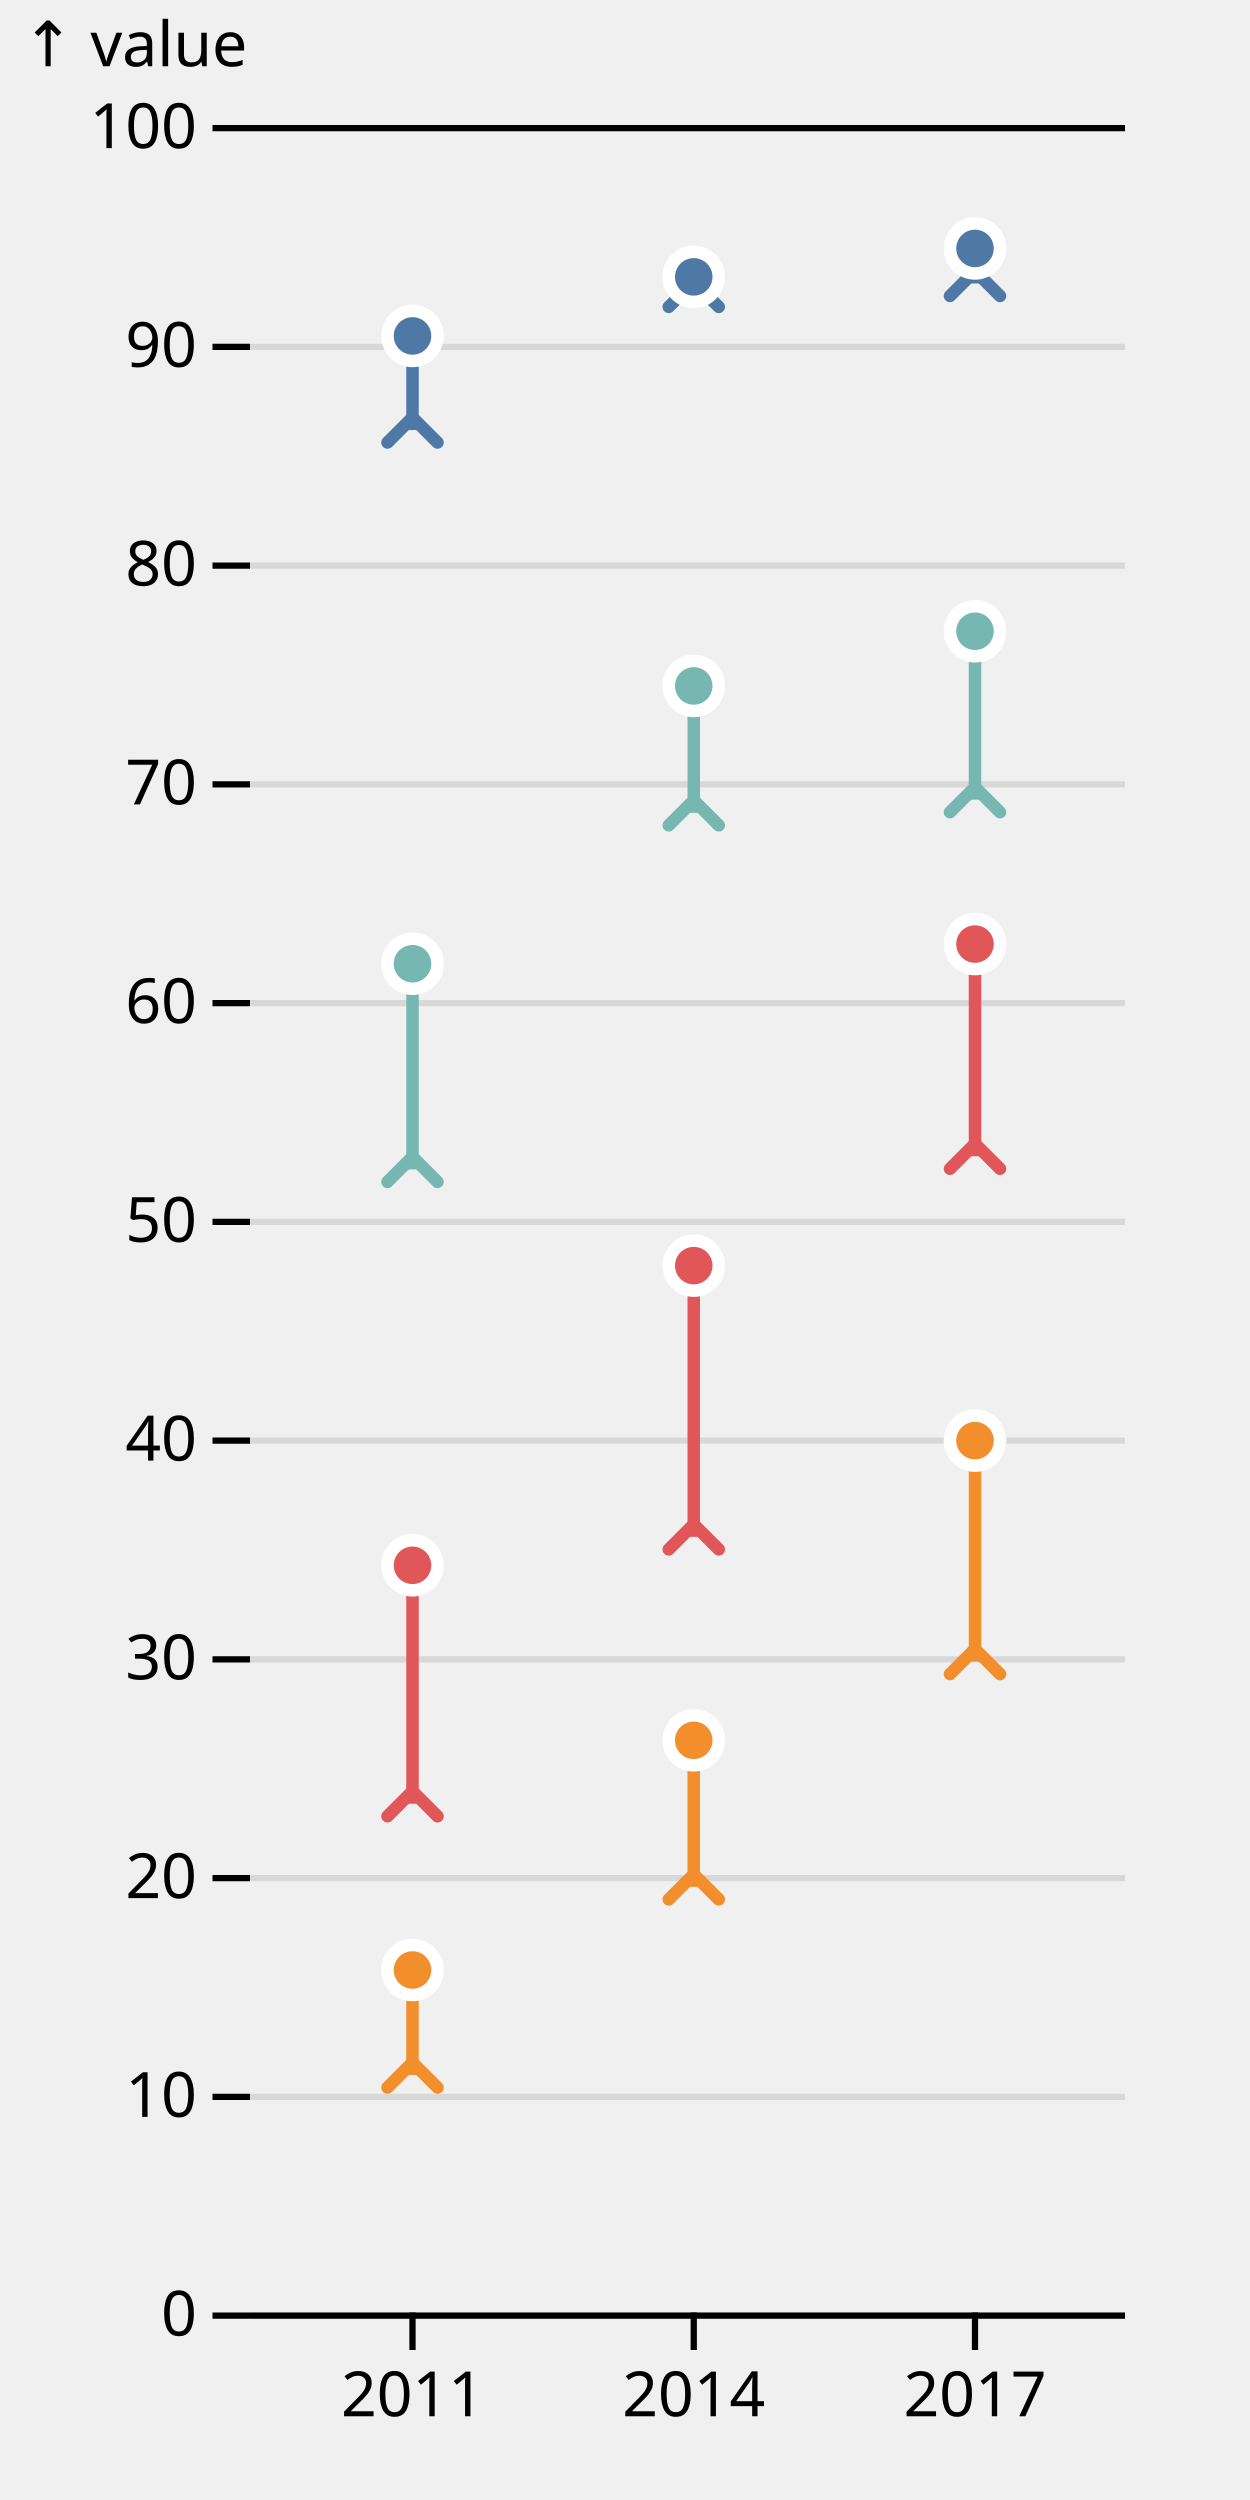
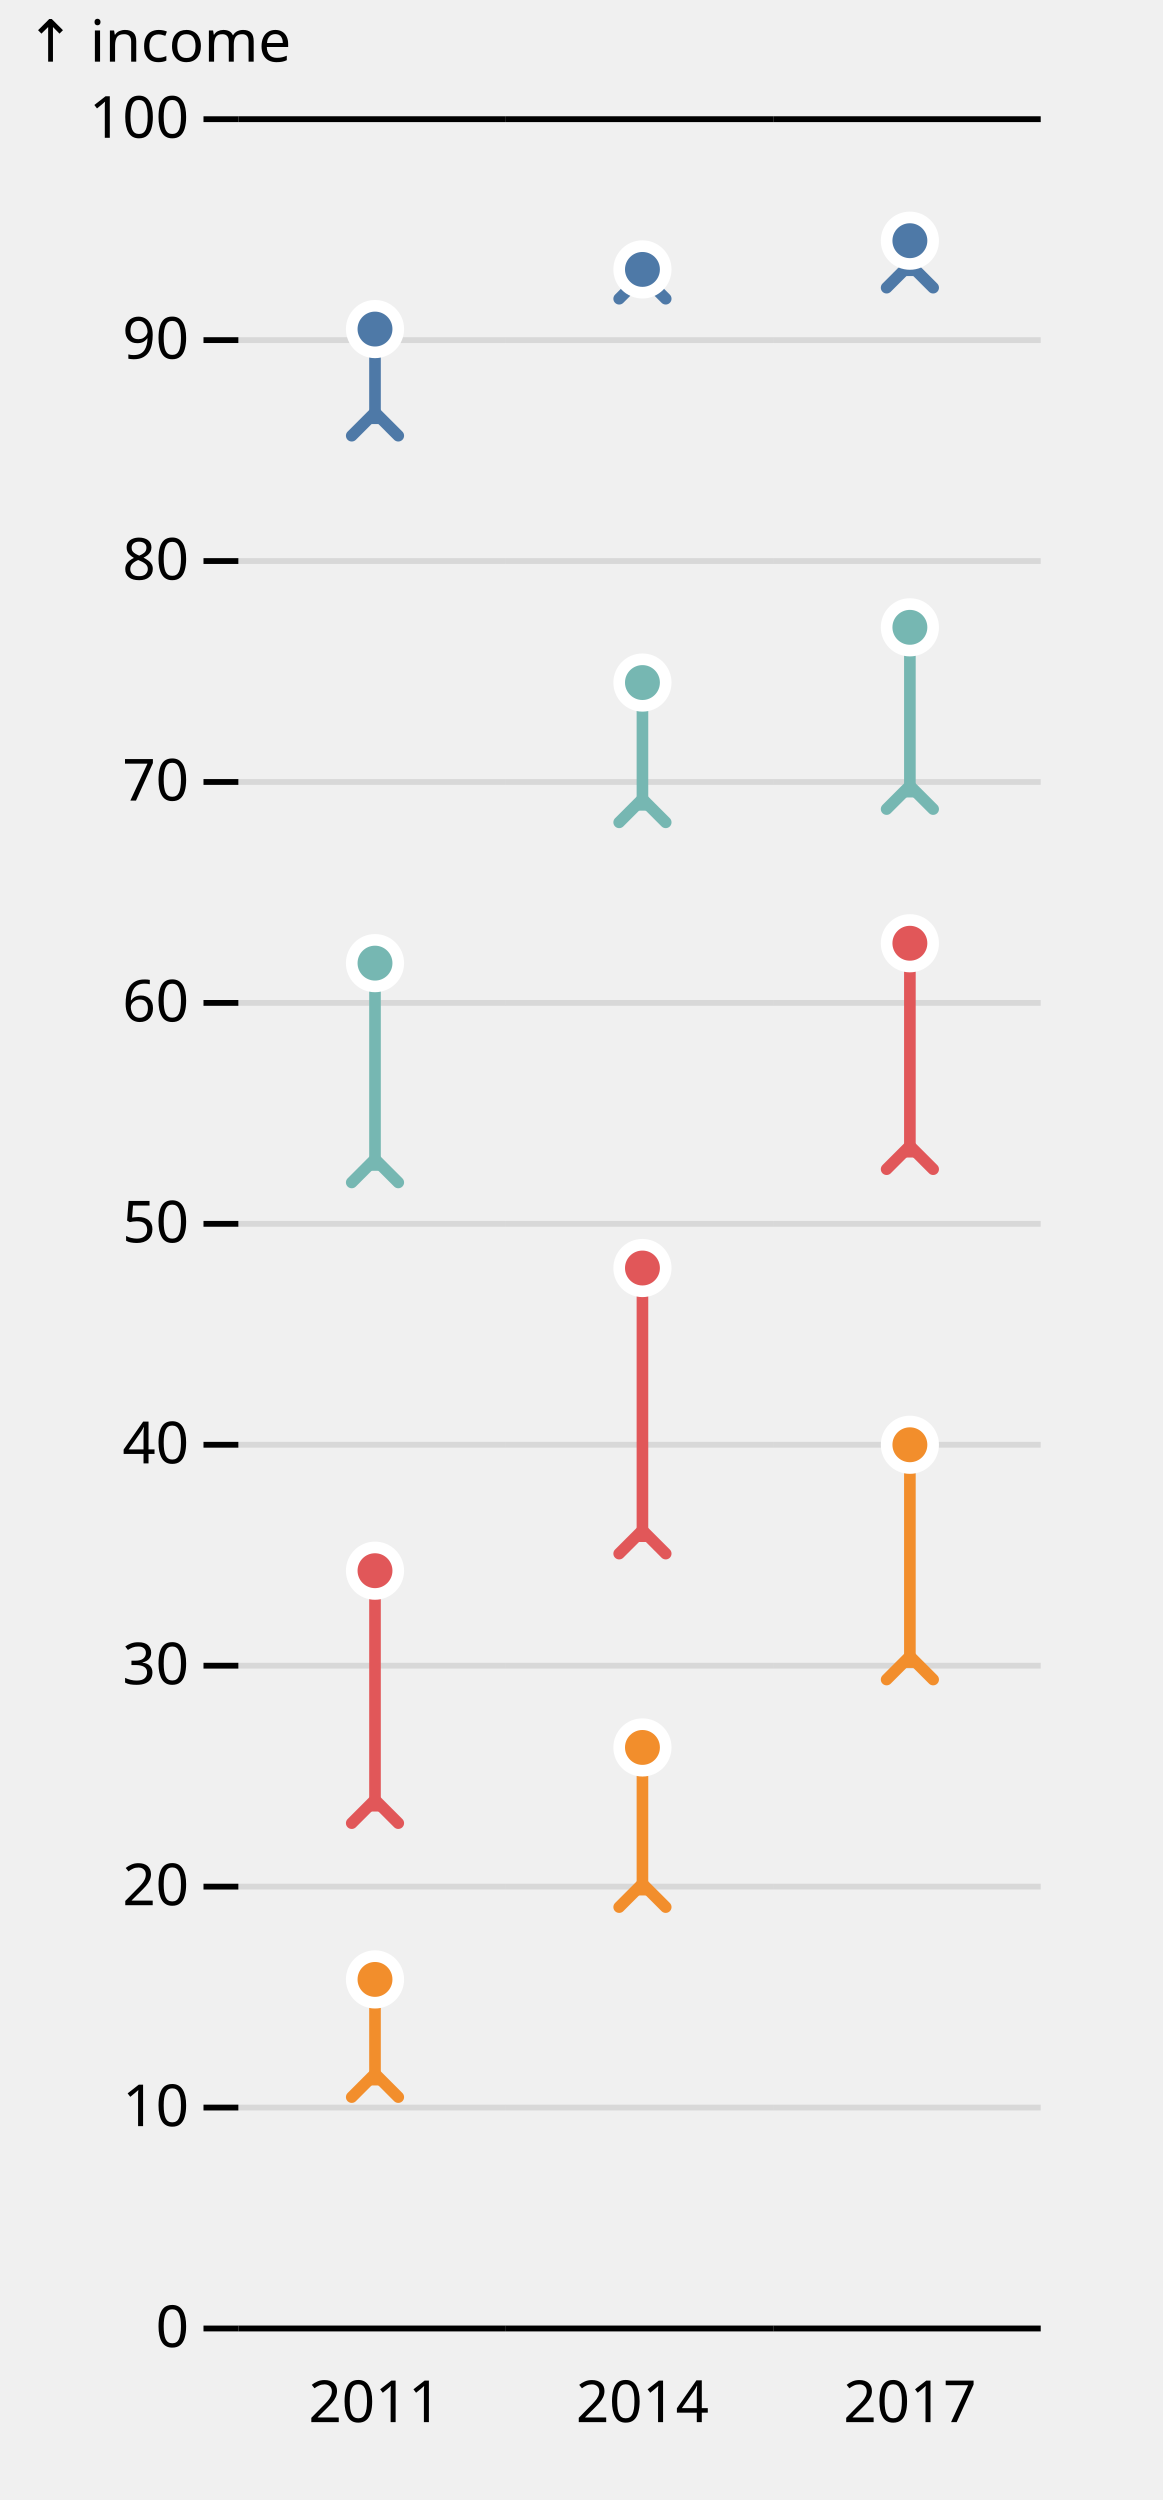
- <svg xmlns="http://www.w3.org/2000/svg" class="plot" fill="currentColor" font-family="system-ui, sans-serif" font-size="10" text-anchor="middle" width="200" height="400" viewBox="0 0 200 400">
+ <svg xmlns="http://www.w3.org/2000/svg" class="plot" fill="currentColor" font-family="system-ui, sans-serif" font-size="10" text-anchor="middle" width="200" height="430" viewBox="0 0 200 430">
  <style>
    .plot {
      display: block;
      background: white;
      height: auto;
      height: intrinsic;
      max-width: 100%;
    }

    .plot text,
    .plot tspan {
      white-space: pre;
    }
  </style>
-   <g aria-label="y-axis tick" fill="none" stroke="currentColor" transform="translate(0,0.5)">
-     <path transform="translate(40,370)" d="M0,0L-6,0" />
-     <path transform="translate(40,335)" d="M0,0L-6,0" />
-     <path transform="translate(40,300)" d="M0,0L-6,0" />
-     <path transform="translate(40,265)" d="M0,0L-6,0" />
-     <path transform="translate(40,230)" d="M0,0L-6,0" />
-     <path transform="translate(40,195)" d="M0,0L-6,0" />
-     <path transform="translate(40,160)" d="M0,0L-6,0" />
-     <path transform="translate(40,125)" d="M0,0L-6,0" />
-     <path transform="translate(40,90)" d="M0,0L-6,0" />
-     <path transform="translate(40,55)" d="M0,0L-6,0" />
-     <path transform="translate(40,20)" d="M0,0L-6,0" />
-   </g>
-   <g aria-label="y-axis tick label" text-anchor="end" font-variant="tabular-nums" transform="translate(-8.5,0.5)">
-     <text y="0.32em" transform="translate(40,370)">0</text>
-     <text y="0.32em" transform="translate(40,335)">10</text>
-     <text y="0.32em" transform="translate(40,300)">20</text>
-     <text y="0.32em" transform="translate(40,265)">30</text>
-     <text y="0.32em" transform="translate(40,230)">40</text>
-     <text y="0.32em" transform="translate(40,195)">50</text>
-     <text y="0.32em" transform="translate(40,160)">60</text>
-     <text y="0.32em" transform="translate(40,125)">70</text>
-     <text y="0.32em" transform="translate(40,90)">80</text>
-     <text y="0.32em" transform="translate(40,55)">90</text>
-     <text y="0.32em" transform="translate(40,20)">100</text>
+   <g aria-label="fx-axis tick label" transform="translate(0.5,9.5)">
+     <g transform="translate(1,0)">
+       <text y="0.71em" transform="translate(63,400)">2011</text>
+     </g>
+     <g transform="translate(47,0)">
+       <text y="0.71em" transform="translate(63,400)">2014</text>
+     </g>
+     <g transform="translate(93,0)">
+       <text y="0.71em" transform="translate(63,400)">2017</text>
+     </g>
+   </g>
+   <g aria-label="y-axis tick" transform="translate(0,0.5)">
+     <g fill="none" stroke="currentColor" transform="translate(1,0)">
+       <path transform="translate(40,400)" d="M0,0L-6,0" />
+       <path transform="translate(40,362)" d="M0,0L-6,0" />
+       <path transform="translate(40,324)" d="M0,0L-6,0" />
+       <path transform="translate(40,286)" d="M0,0L-6,0" />
+       <path transform="translate(40,248)" d="M0,0L-6,0" />
+       <path transform="translate(40,210)" d="M0,0L-6,0" />
+       <path transform="translate(40,172)" d="M0,0L-6,0" />
+       <path transform="translate(40,134)" d="M0,0L-6,0" />
+       <path transform="translate(40,96)" d="M0,0L-6,0" />
+       <path transform="translate(40,58)" d="M0,0L-6,0" />
+       <path transform="translate(40,20)" d="M0,0L-6,0" />
+     </g>
+   </g>
+   <g aria-label="y-axis tick label" transform="translate(-8.5,0.5)">
+     <g text-anchor="end" font-variant="tabular-nums" transform="translate(1,0)">
+       <text y="0.32em" transform="translate(40,400)">0</text>
+       <text y="0.32em" transform="translate(40,362)">10</text>
+       <text y="0.32em" transform="translate(40,324)">20</text>
+       <text y="0.32em" transform="translate(40,286)">30</text>
+       <text y="0.32em" transform="translate(40,248)">40</text>
+       <text y="0.32em" transform="translate(40,210)">50</text>
+       <text y="0.32em" transform="translate(40,172)">60</text>
+       <text y="0.32em" transform="translate(40,134)">70</text>
+       <text y="0.32em" transform="translate(40,96)">80</text>
+       <text y="0.32em" transform="translate(40,58)">90</text>
+       <text y="0.32em" transform="translate(40,20)">100</text>
+     </g>
  </g>
  <g aria-label="y-axis label" text-anchor="start" transform="translate(-36.5,-16.5)">
-     <text y="0.71em" transform="translate(40,20)">↑ value</text>
-   </g>
-   <g aria-label="x-axis tick" fill="none" stroke="currentColor" transform="translate(21,0)">
-     <path transform="translate(45,370)" d="M0,0L0,6" />
-     <path transform="translate(90,370)" d="M0,0L0,6" />
-     <path transform="translate(135,370)" d="M0,0L0,6" />
-   </g>
-   <g aria-label="x-axis tick label" transform="translate(21,9.5)">
-     <text y="0.71em" transform="translate(45,370)">2011</text>
-     <text y="0.71em" transform="translate(90,370)">2014</text>
-     <text y="0.71em" transform="translate(135,370)">2017</text>
-   </g>
-   <g aria-label="y-grid" stroke="currentColor" stroke-opacity="0.1" transform="translate(0,0.5)">
-     <line x1="40" x2="180" y1="370" y2="370" />
-     <line x1="40" x2="180" y1="335" y2="335" />
-     <line x1="40" x2="180" y1="300" y2="300" />
-     <line x1="40" x2="180" y1="265" y2="265" />
-     <line x1="40" x2="180" y1="230" y2="230" />
-     <line x1="40" x2="180" y1="195" y2="195" />
-     <line x1="40" x2="180" y1="160" y2="160" />
-     <line x1="40" x2="180" y1="125" y2="125" />
-     <line x1="40" x2="180" y1="90" y2="90" />
-     <line x1="40" x2="180" y1="55" y2="55" />
-     <line x1="40" x2="180" y1="20" y2="20" />
-   </g>
-   <g aria-label="rule" stroke="currentColor" transform="translate(0,0.5)">
-     <line x1="40" x2="180" y1="370" y2="370" />
-     <line x1="40" x2="180" y1="20" y2="20" />
-   </g>
-   <g aria-label="link" fill="none" stroke-width="2" stroke-miterlimit="1" transform="translate(21,0.5)">
-     <marker viewBox="-5 -5 10 10" markerWidth="6.67" markerHeight="6.67" orient="auto" fill="none" stroke="#4e79a7" stroke-width="1.5" stroke-linecap="round" stroke-linejoin="round" id="plot-marker-1">
-       <path d="M-1.5,-3l3,3l-3,3" />
-     </marker>
-     <marker viewBox="-5 -5 10 10" markerWidth="6.67" markerHeight="6.67" fill="#4e79a7" stroke="white" stroke-width="1.5" id="plot-marker-2">
-       <circle r="3" />
-     </marker>
-     <path d="M45,68.3L45,53.25" stroke="#4e79a7" marker-start="url(#plot-marker-1)" marker-end="url(#plot-marker-2)" />
-     <path d="M90,46.6L90,43.8" stroke="#4e79a7" marker-start="url(#plot-marker-1)" marker-end="url(#plot-marker-2)" />
-     <path d="M135,44.85L135,39.25" stroke="#4e79a7" marker-start="url(#plot-marker-1)" marker-end="url(#plot-marker-2)" />
-     <marker viewBox="-5 -5 10 10" markerWidth="6.67" markerHeight="6.67" orient="auto" fill="none" stroke="#f28e2c" stroke-width="1.5" stroke-linecap="round" stroke-linejoin="round" id="plot-marker-3">
-       <path d="M-1.5,-3l3,3l-3,3" />
-     </marker>
-     <marker viewBox="-5 -5 10 10" markerWidth="6.67" markerHeight="6.67" fill="#f28e2c" stroke="white" stroke-width="1.5" id="plot-marker-4">
-       <circle r="3" />
-     </marker>
-     <path d="M45,331.5L45,314.7" stroke="#f28e2c" marker-start="url(#plot-marker-3)" marker-end="url(#plot-marker-4)" />
-     <path d="M90,301.4L90,277.95" stroke="#f28e2c" marker-start="url(#plot-marker-3)" marker-end="url(#plot-marker-4)" />
-     <path d="M135,265.35L135,230" stroke="#f28e2c" marker-start="url(#plot-marker-3)" marker-end="url(#plot-marker-4)" />
-     <marker viewBox="-5 -5 10 10" markerWidth="6.67" markerHeight="6.67" orient="auto" fill="none" stroke="#e15759" stroke-width="1.5" stroke-linecap="round" stroke-linejoin="round" id="plot-marker-5">
-       <path d="M-1.5,-3l3,3l-3,3" />
-     </marker>
-     <marker viewBox="-5 -5 10 10" markerWidth="6.67" markerHeight="6.67" fill="#e15759" stroke="white" stroke-width="1.5" id="plot-marker-6">
-       <circle r="3" />
-     </marker>
-     <path d="M45,288.1L45,249.95" stroke="#e15759" marker-start="url(#plot-marker-5)" marker-end="url(#plot-marker-6)" />
-     <path d="M90,245.4L90,202" stroke="#e15759" marker-start="url(#plot-marker-5)" marker-end="url(#plot-marker-6)" />
-     <path d="M135,184.5L135,150.55" stroke="#e15759" marker-start="url(#plot-marker-5)" marker-end="url(#plot-marker-6)" />
-     <marker viewBox="-5 -5 10 10" markerWidth="6.67" markerHeight="6.67" orient="auto" fill="none" stroke="#76b7b2" stroke-width="1.5" stroke-linecap="round" stroke-linejoin="round" id="plot-marker-7">
-       <path d="M-1.5,-3l3,3l-3,3" />
-     </marker>
-     <marker viewBox="-5 -5 10 10" markerWidth="6.67" markerHeight="6.67" fill="#76b7b2" stroke="white" stroke-width="1.5" id="plot-marker-8">
-       <circle r="3" />
-     </marker>
-     <path d="M45,186.6L45,153.7" stroke="#76b7b2" marker-start="url(#plot-marker-7)" marker-end="url(#plot-marker-8)" />
-     <path d="M90,129.55L90,109.25" stroke="#76b7b2" marker-start="url(#plot-marker-7)" marker-end="url(#plot-marker-8)" />
-     <path d="M135,127.45L135,100.5" stroke="#76b7b2" marker-start="url(#plot-marker-7)" marker-end="url(#plot-marker-8)" />
+     <text y="0.71em" transform="translate(41,20)">↑ income</text>
+   </g>
+   <g aria-label="y-grid" transform="translate(0,0.5)">
+     <g stroke="currentColor" stroke-opacity="0.1" transform="translate(1,0)">
+       <line x1="40" x2="86" y1="400" y2="400" />
+       <line x1="40" x2="86" y1="362" y2="362" />
+       <line x1="40" x2="86" y1="324" y2="324" />
+       <line x1="40" x2="86" y1="286" y2="286" />
+       <line x1="40" x2="86" y1="248" y2="248" />
+       <line x1="40" x2="86" y1="210" y2="210" />
+       <line x1="40" x2="86" y1="172" y2="172" />
+       <line x1="40" x2="86" y1="134" y2="134" />
+       <line x1="40" x2="86" y1="96" y2="96" />
+       <line x1="40" x2="86" y1="58" y2="58" />
+       <line x1="40" x2="86" y1="20" y2="20" />
+     </g>
+     <g stroke="currentColor" stroke-opacity="0.1" transform="translate(47,0)">
+       <line x1="40" x2="86" y1="400" y2="400" />
+       <line x1="40" x2="86" y1="362" y2="362" />
+       <line x1="40" x2="86" y1="324" y2="324" />
+       <line x1="40" x2="86" y1="286" y2="286" />
+       <line x1="40" x2="86" y1="248" y2="248" />
+       <line x1="40" x2="86" y1="210" y2="210" />
+       <line x1="40" x2="86" y1="172" y2="172" />
+       <line x1="40" x2="86" y1="134" y2="134" />
+       <line x1="40" x2="86" y1="96" y2="96" />
+       <line x1="40" x2="86" y1="58" y2="58" />
+       <line x1="40" x2="86" y1="20" y2="20" />
+     </g>
+     <g stroke="currentColor" stroke-opacity="0.1" transform="translate(93,0)">
+       <line x1="40" x2="86" y1="400" y2="400" />
+       <line x1="40" x2="86" y1="362" y2="362" />
+       <line x1="40" x2="86" y1="324" y2="324" />
+       <line x1="40" x2="86" y1="286" y2="286" />
+       <line x1="40" x2="86" y1="248" y2="248" />
+       <line x1="40" x2="86" y1="210" y2="210" />
+       <line x1="40" x2="86" y1="172" y2="172" />
+       <line x1="40" x2="86" y1="134" y2="134" />
+       <line x1="40" x2="86" y1="96" y2="96" />
+       <line x1="40" x2="86" y1="58" y2="58" />
+       <line x1="40" x2="86" y1="20" y2="20" />
+     </g>
+   </g>
+   <g aria-label="rule" transform="translate(0,0.5)">
+     <g stroke="currentColor" transform="translate(1,0)">
+       <line x1="40" x2="86" y1="400" y2="400" />
+       <line x1="40" x2="86" y1="20" y2="20" />
+     </g>
+     <g stroke="currentColor" transform="translate(47,0)">
+       <line x1="40" x2="86" y1="400" y2="400" />
+       <line x1="40" x2="86" y1="20" y2="20" />
+     </g>
+     <g stroke="currentColor" transform="translate(93,0)">
+       <line x1="40" x2="86" y1="400" y2="400" />
+       <line x1="40" x2="86" y1="20" y2="20" />
+     </g>
+   </g>
+   <g aria-label="link" transform="translate(0.5,0.5)">
+     <g fill="none" stroke-width="2" stroke-miterlimit="1" transform="translate(1,0)">
+       <marker viewBox="-5 -5 10 10" markerWidth="6.67" markerHeight="6.67" orient="auto" fill="none" stroke="#4e79a7" stroke-width="1.5" stroke-linecap="round" stroke-linejoin="round" id="plot-marker-1">
+         <path d="M-1.5,-3l3,3l-3,3" />
+       </marker>
+       <marker viewBox="-5 -5 10 10" markerWidth="6.67" markerHeight="6.67" fill="#4e79a7" stroke="white" stroke-width="1.5" id="plot-marker-2">
+         <circle r="3" />
+       </marker>
+       <path d="M63,72.44L63,56.1" stroke="#4e79a7" marker-start="url(#plot-marker-1)" marker-end="url(#plot-marker-2)" />
+       <marker viewBox="-5 -5 10 10" markerWidth="6.67" markerHeight="6.67" orient="auto" fill="none" stroke="#f28e2c" stroke-width="1.5" stroke-linecap="round" stroke-linejoin="round" id="plot-marker-3">
+         <path d="M-1.5,-3l3,3l-3,3" />
+       </marker>
+       <marker viewBox="-5 -5 10 10" markerWidth="6.67" markerHeight="6.67" fill="#f28e2c" stroke="white" stroke-width="1.5" id="plot-marker-4">
+         <circle r="3" />
+       </marker>
+       <path d="M63,358.2L63,339.96" stroke="#f28e2c" marker-start="url(#plot-marker-3)" marker-end="url(#plot-marker-4)" />
+       <marker viewBox="-5 -5 10 10" markerWidth="6.67" markerHeight="6.67" orient="auto" fill="none" stroke="#e15759" stroke-width="1.5" stroke-linecap="round" stroke-linejoin="round" id="plot-marker-5">
+         <path d="M-1.5,-3l3,3l-3,3" />
+       </marker>
+       <marker viewBox="-5 -5 10 10" markerWidth="6.67" markerHeight="6.67" fill="#e15759" stroke="white" stroke-width="1.5" id="plot-marker-6">
+         <circle r="3" />
+       </marker>
+       <path d="M63,311.08L63,269.66" stroke="#e15759" marker-start="url(#plot-marker-5)" marker-end="url(#plot-marker-6)" />
+       <marker viewBox="-5 -5 10 10" markerWidth="6.67" markerHeight="6.67" orient="auto" fill="none" stroke="#76b7b2" stroke-width="1.5" stroke-linecap="round" stroke-linejoin="round" id="plot-marker-7">
+         <path d="M-1.5,-3l3,3l-3,3" />
+       </marker>
+       <marker viewBox="-5 -5 10 10" markerWidth="6.67" markerHeight="6.67" fill="#76b7b2" stroke="white" stroke-width="1.5" id="plot-marker-8">
+         <circle r="3" />
+       </marker>
+       <path d="M63,200.88L63,165.16" stroke="#76b7b2" marker-start="url(#plot-marker-7)" marker-end="url(#plot-marker-8)" />
+     </g>
+     <g fill="none" stroke-width="2" stroke-miterlimit="1" transform="translate(47,0)">
+       <marker viewBox="-5 -5 10 10" markerWidth="6.67" markerHeight="6.67" orient="auto" fill="none" stroke="#4e79a7" stroke-width="1.5" stroke-linecap="round" stroke-linejoin="round" id="plot-marker-9">
+         <path d="M-1.5,-3l3,3l-3,3" />
+       </marker>
+       <marker viewBox="-5 -5 10 10" markerWidth="6.67" markerHeight="6.67" fill="#4e79a7" stroke="white" stroke-width="1.5" id="plot-marker-10">
+         <circle r="3" />
+       </marker>
+       <path d="M63,48.88L63,45.84" stroke="#4e79a7" marker-start="url(#plot-marker-9)" marker-end="url(#plot-marker-10)" />
+       <marker viewBox="-5 -5 10 10" markerWidth="6.67" markerHeight="6.67" orient="auto" fill="none" stroke="#f28e2c" stroke-width="1.5" stroke-linecap="round" stroke-linejoin="round" id="plot-marker-11">
+         <path d="M-1.5,-3l3,3l-3,3" />
+       </marker>
+       <marker viewBox="-5 -5 10 10" markerWidth="6.67" markerHeight="6.67" fill="#f28e2c" stroke="white" stroke-width="1.5" id="plot-marker-12">
+         <circle r="3" />
+       </marker>
+       <path d="M63,325.52L63,300.06" stroke="#f28e2c" marker-start="url(#plot-marker-11)" marker-end="url(#plot-marker-12)" />
+       <marker viewBox="-5 -5 10 10" markerWidth="6.67" markerHeight="6.67" orient="auto" fill="none" stroke="#e15759" stroke-width="1.5" stroke-linecap="round" stroke-linejoin="round" id="plot-marker-13">
+         <path d="M-1.5,-3l3,3l-3,3" />
+       </marker>
+       <marker viewBox="-5 -5 10 10" markerWidth="6.67" markerHeight="6.67" fill="#e15759" stroke="white" stroke-width="1.5" id="plot-marker-14">
+         <circle r="3" />
+       </marker>
+       <path d="M63,264.72L63,217.6" stroke="#e15759" marker-start="url(#plot-marker-13)" marker-end="url(#plot-marker-14)" />
+       <marker viewBox="-5 -5 10 10" markerWidth="6.67" markerHeight="6.67" orient="auto" fill="none" stroke="#76b7b2" stroke-width="1.5" stroke-linecap="round" stroke-linejoin="round" id="plot-marker-15">
+         <path d="M-1.5,-3l3,3l-3,3" />
+       </marker>
+       <marker viewBox="-5 -5 10 10" markerWidth="6.67" markerHeight="6.67" fill="#76b7b2" stroke="white" stroke-width="1.5" id="plot-marker-16">
+         <circle r="3" />
+       </marker>
+       <path d="M63,138.94L63,116.9" stroke="#76b7b2" marker-start="url(#plot-marker-15)" marker-end="url(#plot-marker-16)" />
+     </g>
+     <g fill="none" stroke-width="2" stroke-miterlimit="1" transform="translate(93,0)">
+       <marker viewBox="-5 -5 10 10" markerWidth="6.67" markerHeight="6.67" orient="auto" fill="none" stroke="#4e79a7" stroke-width="1.5" stroke-linecap="round" stroke-linejoin="round" id="plot-marker-17">
+         <path d="M-1.5,-3l3,3l-3,3" />
+       </marker>
+       <marker viewBox="-5 -5 10 10" markerWidth="6.67" markerHeight="6.67" fill="#4e79a7" stroke="white" stroke-width="1.5" id="plot-marker-18">
+         <circle r="3" />
+       </marker>
+       <path d="M63,46.98L63,40.9" stroke="#4e79a7" marker-start="url(#plot-marker-17)" marker-end="url(#plot-marker-18)" />
+       <marker viewBox="-5 -5 10 10" markerWidth="6.67" markerHeight="6.67" orient="auto" fill="none" stroke="#f28e2c" stroke-width="1.5" stroke-linecap="round" stroke-linejoin="round" id="plot-marker-19">
+         <path d="M-1.5,-3l3,3l-3,3" />
+       </marker>
+       <marker viewBox="-5 -5 10 10" markerWidth="6.67" markerHeight="6.67" fill="#f28e2c" stroke="white" stroke-width="1.5" id="plot-marker-20">
+         <circle r="3" />
+       </marker>
+       <path d="M63,286.38L63,248" stroke="#f28e2c" marker-start="url(#plot-marker-19)" marker-end="url(#plot-marker-20)" />
+       <marker viewBox="-5 -5 10 10" markerWidth="6.67" markerHeight="6.67" orient="auto" fill="none" stroke="#e15759" stroke-width="1.5" stroke-linecap="round" stroke-linejoin="round" id="plot-marker-21">
+         <path d="M-1.5,-3l3,3l-3,3" />
+       </marker>
+       <marker viewBox="-5 -5 10 10" markerWidth="6.67" markerHeight="6.67" fill="#e15759" stroke="white" stroke-width="1.5" id="plot-marker-22">
+         <circle r="3" />
+       </marker>
+       <path d="M63,198.6L63,161.74" stroke="#e15759" marker-start="url(#plot-marker-21)" marker-end="url(#plot-marker-22)" />
+       <marker viewBox="-5 -5 10 10" markerWidth="6.67" markerHeight="6.67" orient="auto" fill="none" stroke="#76b7b2" stroke-width="1.5" stroke-linecap="round" stroke-linejoin="round" id="plot-marker-23">
+         <path d="M-1.5,-3l3,3l-3,3" />
+       </marker>
+       <marker viewBox="-5 -5 10 10" markerWidth="6.67" markerHeight="6.67" fill="#76b7b2" stroke="white" stroke-width="1.5" id="plot-marker-24">
+         <circle r="3" />
+       </marker>
+       <path d="M63,136.66L63,107.4" stroke="#76b7b2" marker-start="url(#plot-marker-23)" marker-end="url(#plot-marker-24)" />
+     </g>
  </g>
</svg>
